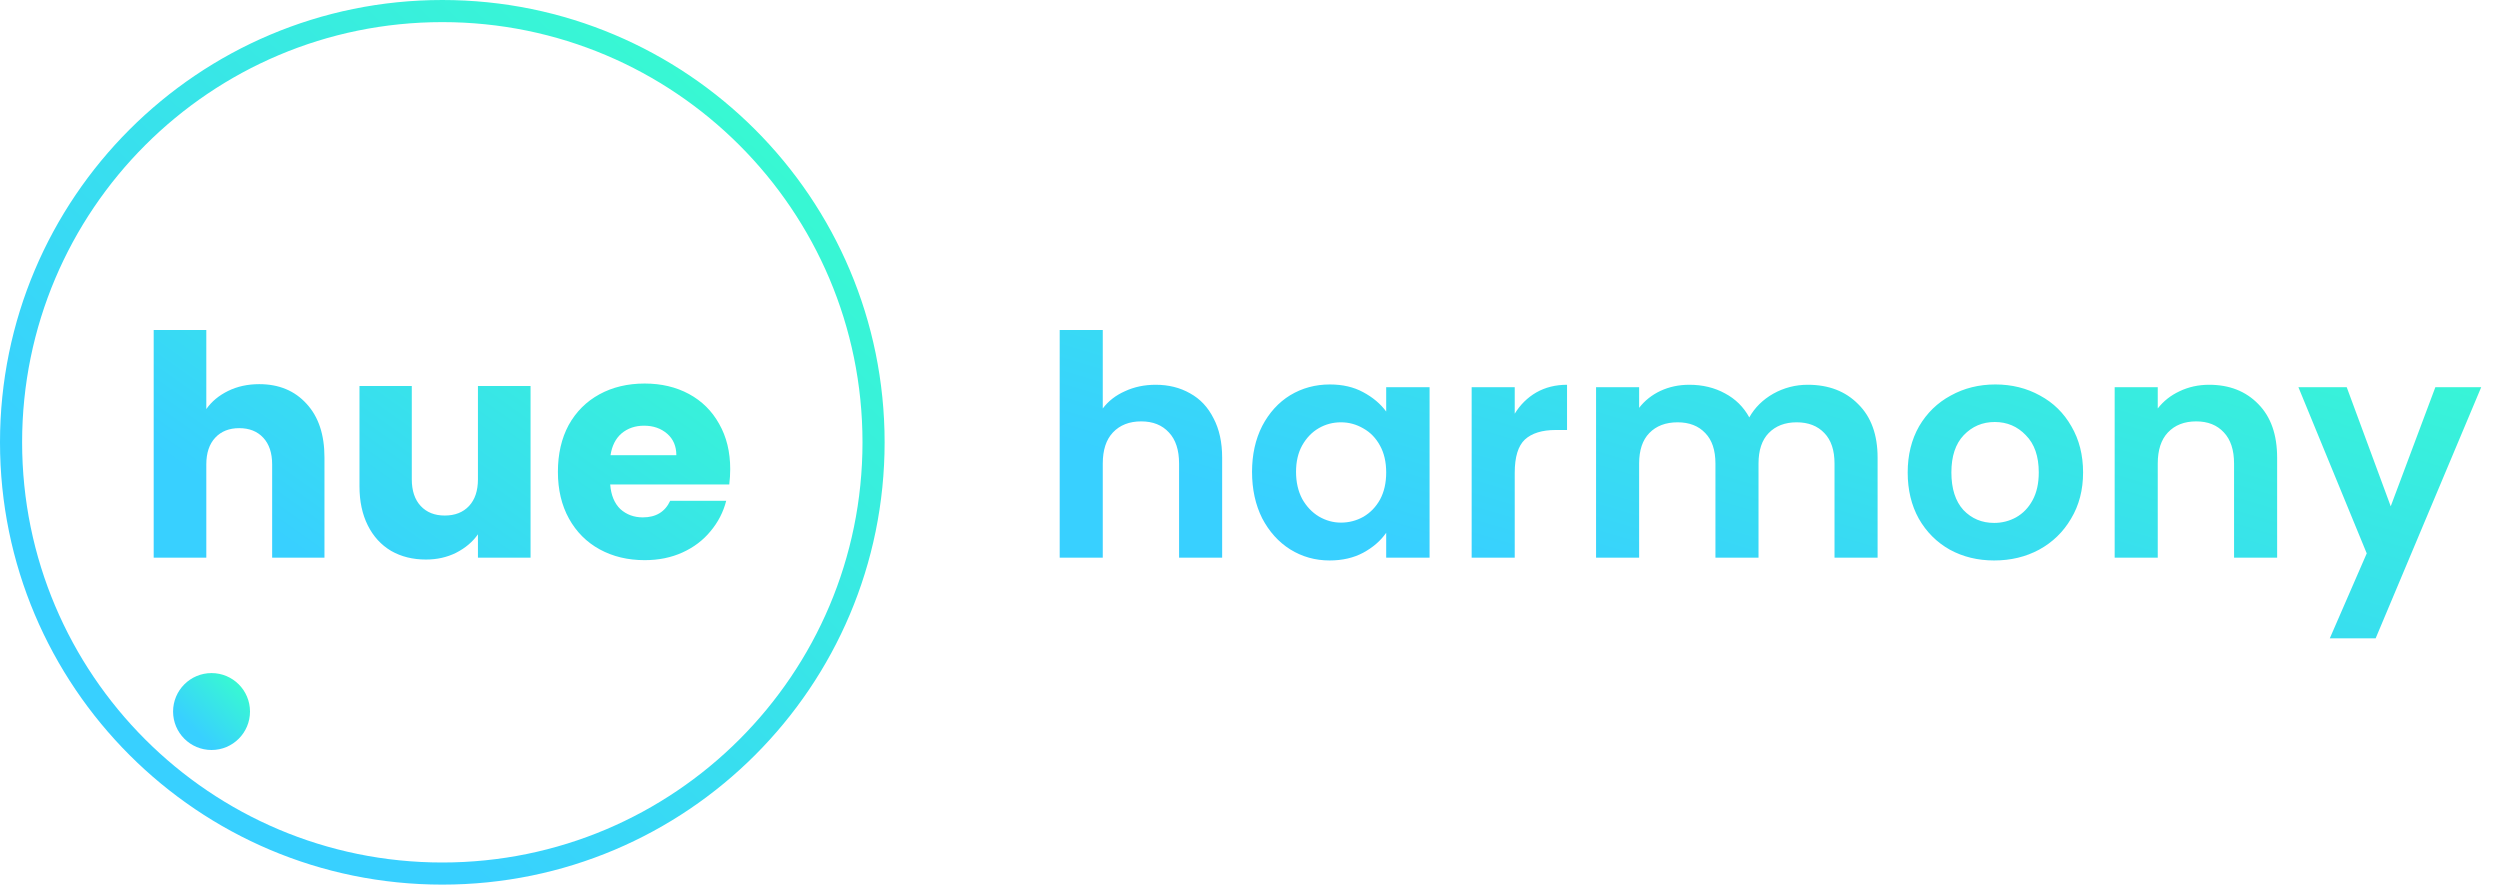
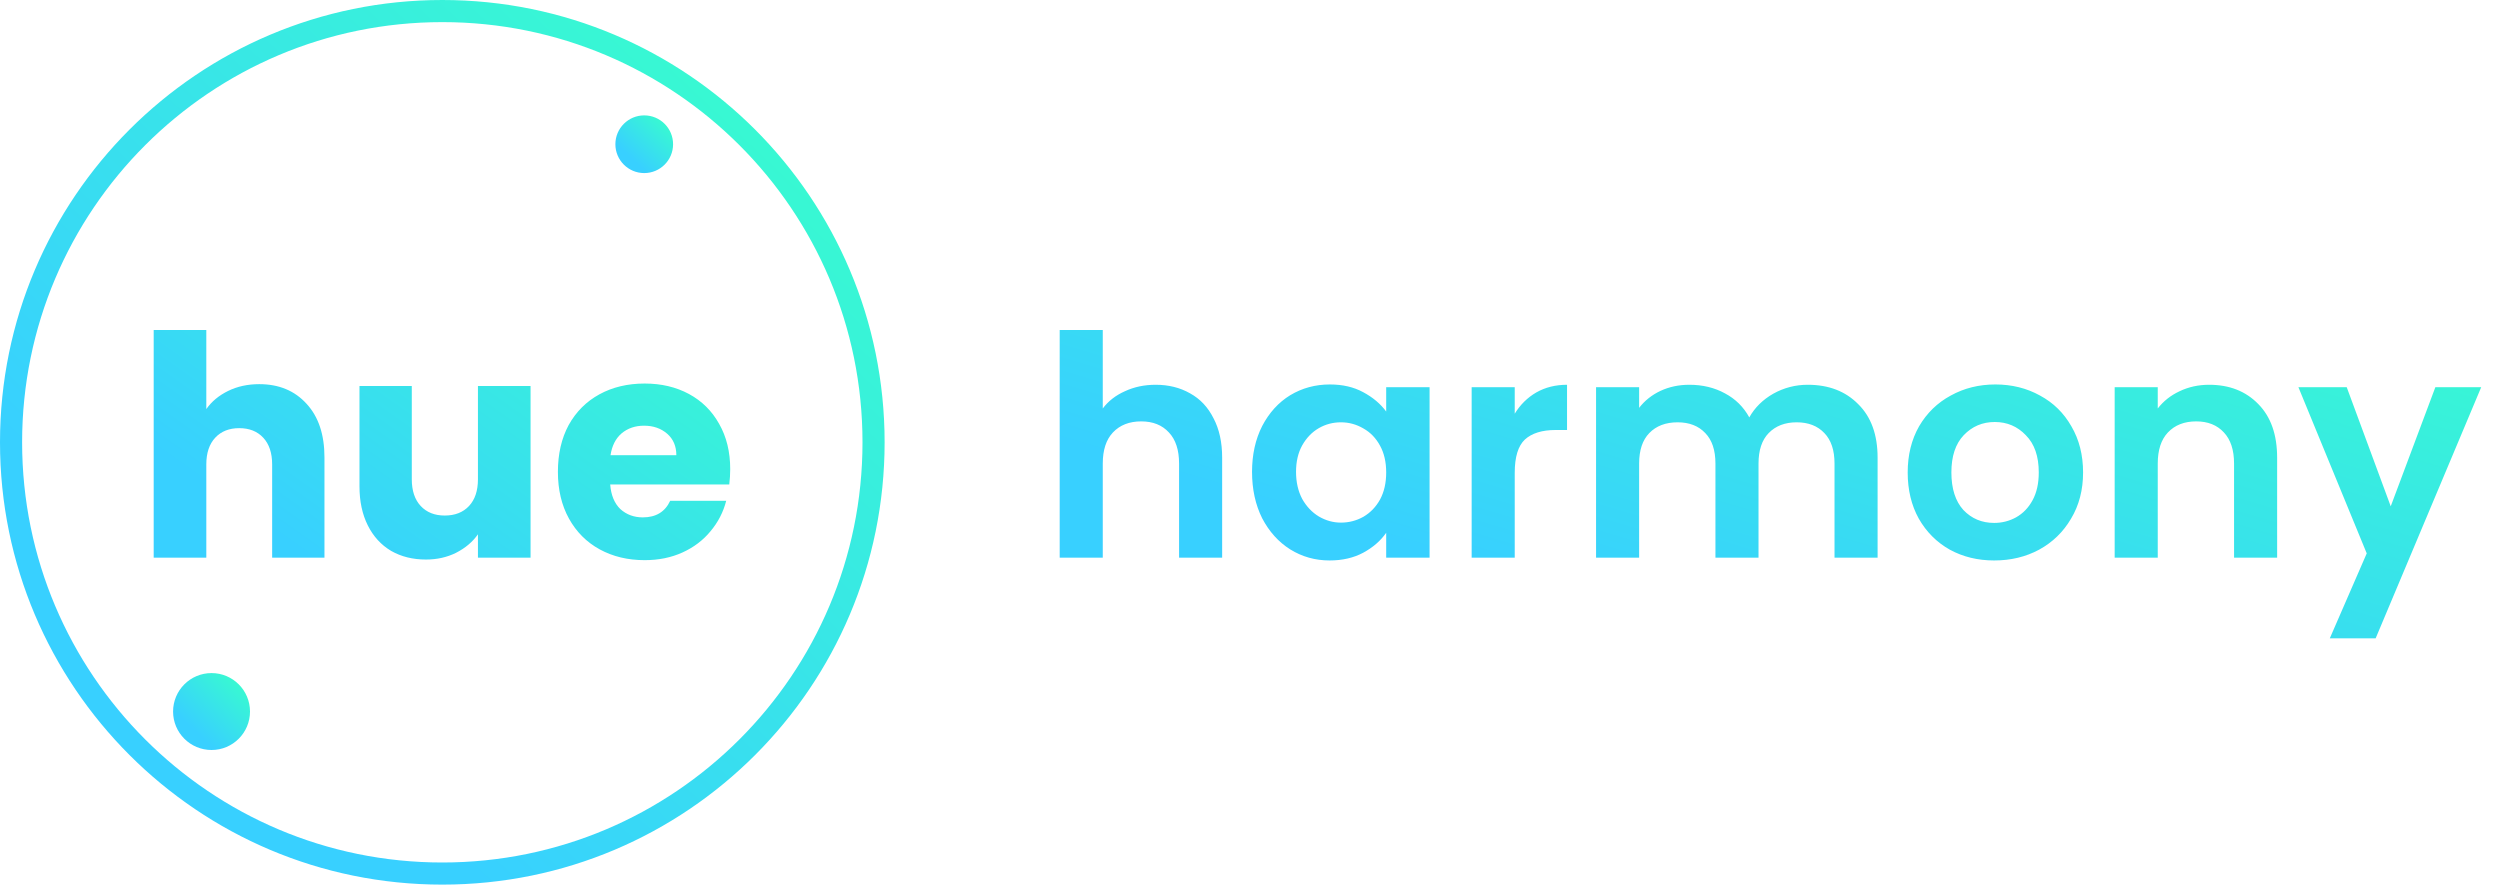
<svg xmlns="http://www.w3.org/2000/svg" width="130" height="46" viewBox="0 0 130 46" fill="none">
  <circle cx="11" cy="37" r="2" fill="url(#paint0_linear_654_2114)" />
  <path d="M13.48 19.976C14.504 19.976 15.325 20.317 15.944 21C16.563 21.672 16.872 22.6 16.872 23.784V29H14.152V24.152C14.152 23.555 13.997 23.091 13.688 22.76C13.379 22.429 12.963 22.264 12.44 22.264C11.917 22.264 11.501 22.429 11.192 22.76C10.883 23.091 10.728 23.555 10.728 24.152V29H7.992V17.16H10.728V21.272C11.005 20.877 11.384 20.563 11.864 20.328C12.344 20.093 12.883 19.976 13.48 19.976ZM27.589 20.072V29H24.853V27.784C24.576 28.179 24.197 28.499 23.717 28.744C23.248 28.979 22.725 29.096 22.149 29.096C21.467 29.096 20.864 28.947 20.341 28.648C19.819 28.339 19.413 27.896 19.125 27.32C18.837 26.744 18.693 26.067 18.693 25.288V20.072H21.413V24.92C21.413 25.517 21.568 25.981 21.877 26.312C22.187 26.643 22.603 26.808 23.125 26.808C23.659 26.808 24.08 26.643 24.389 26.312C24.699 25.981 24.853 25.517 24.853 24.92V20.072H27.589ZM37.971 24.392C37.971 24.648 37.955 24.915 37.922 25.192H31.73C31.773 25.747 31.949 26.173 32.258 26.472C32.578 26.76 32.968 26.904 33.426 26.904C34.109 26.904 34.584 26.616 34.85 26.04H37.763C37.613 26.627 37.341 27.155 36.947 27.624C36.562 28.093 36.077 28.461 35.49 28.728C34.904 28.995 34.248 29.128 33.523 29.128C32.648 29.128 31.869 28.941 31.186 28.568C30.504 28.195 29.971 27.661 29.587 26.968C29.203 26.275 29.011 25.464 29.011 24.536C29.011 23.608 29.197 22.797 29.57 22.104C29.954 21.411 30.488 20.877 31.171 20.504C31.853 20.131 32.637 19.944 33.523 19.944C34.386 19.944 35.154 20.125 35.827 20.488C36.498 20.851 37.021 21.368 37.395 22.04C37.779 22.712 37.971 23.496 37.971 24.392ZM35.17 23.672C35.17 23.203 35.011 22.829 34.691 22.552C34.37 22.275 33.971 22.136 33.49 22.136C33.032 22.136 32.642 22.269 32.322 22.536C32.013 22.803 31.821 23.181 31.747 23.672H35.17Z" fill="url(#paint1_linear_654_2114)" />
  <path d="M60.096 20.008C60.768 20.008 61.365 20.157 61.888 20.456C62.411 20.744 62.816 21.176 63.104 21.752C63.403 22.317 63.552 23 63.552 23.8V29H61.312V24.104C61.312 23.4 61.136 22.861 60.784 22.488C60.432 22.104 59.952 21.912 59.344 21.912C58.725 21.912 58.235 22.104 57.872 22.488C57.52 22.861 57.344 23.4 57.344 24.104V29H55.104V17.16H57.344V21.24C57.632 20.856 58.016 20.557 58.496 20.344C58.976 20.12 59.509 20.008 60.096 20.008ZM65.106 24.536C65.106 23.64 65.282 22.845 65.634 22.152C65.997 21.459 66.482 20.925 67.09 20.552C67.709 20.179 68.397 19.992 69.154 19.992C69.816 19.992 70.391 20.125 70.882 20.392C71.383 20.659 71.784 20.995 72.082 21.4V20.136H74.338V29H72.082V27.704C71.794 28.12 71.394 28.467 70.882 28.744C70.381 29.011 69.799 29.144 69.138 29.144C68.391 29.144 67.709 28.952 67.09 28.568C66.482 28.184 65.997 27.645 65.634 26.952C65.282 26.248 65.106 25.443 65.106 24.536ZM72.082 24.568C72.082 24.024 71.975 23.56 71.762 23.176C71.549 22.781 71.261 22.483 70.898 22.28C70.535 22.067 70.146 21.96 69.73 21.96C69.314 21.96 68.93 22.061 68.578 22.264C68.226 22.467 67.938 22.765 67.714 23.16C67.501 23.544 67.394 24.003 67.394 24.536C67.394 25.069 67.501 25.539 67.714 25.944C67.938 26.339 68.226 26.643 68.578 26.856C68.941 27.069 69.325 27.176 69.73 27.176C70.146 27.176 70.535 27.075 70.898 26.872C71.261 26.659 71.549 26.36 71.762 25.976C71.975 25.581 72.082 25.112 72.082 24.568ZM78.766 21.512C79.054 21.043 79.427 20.675 79.886 20.408C80.355 20.141 80.888 20.008 81.486 20.008V22.36H80.894C80.19 22.36 79.656 22.525 79.294 22.856C78.942 23.187 78.766 23.763 78.766 24.584V29H76.526V20.136H78.766V21.512ZM94.003 20.008C95.091 20.008 95.965 20.344 96.627 21.016C97.299 21.677 97.635 22.605 97.635 23.8V29H95.395V24.104C95.395 23.411 95.219 22.883 94.867 22.52C94.515 22.147 94.035 21.96 93.427 21.96C92.819 21.96 92.333 22.147 91.971 22.52C91.619 22.883 91.443 23.411 91.443 24.104V29H89.203V24.104C89.203 23.411 89.027 22.883 88.675 22.52C88.323 22.147 87.843 21.96 87.235 21.96C86.616 21.96 86.125 22.147 85.763 22.52C85.411 22.883 85.235 23.411 85.235 24.104V29H82.995V20.136H85.235V21.208C85.523 20.835 85.891 20.541 86.339 20.328C86.797 20.115 87.299 20.008 87.843 20.008C88.536 20.008 89.155 20.157 89.699 20.456C90.243 20.744 90.664 21.16 90.963 21.704C91.251 21.192 91.667 20.781 92.211 20.472C92.765 20.163 93.363 20.008 94.003 20.008ZM103.696 29.144C102.843 29.144 102.075 28.957 101.392 28.584C100.71 28.2 100.171 27.661 99.776 26.968C99.392 26.275 99.2 25.475 99.2 24.568C99.2 23.661 99.398 22.861 99.792 22.168C100.198 21.475 100.747 20.941 101.44 20.568C102.134 20.184 102.907 19.992 103.76 19.992C104.614 19.992 105.387 20.184 106.08 20.568C106.774 20.941 107.318 21.475 107.712 22.168C108.118 22.861 108.32 23.661 108.32 24.568C108.32 25.475 108.112 26.275 107.696 26.968C107.291 27.661 106.736 28.2 106.032 28.584C105.339 28.957 104.56 29.144 103.696 29.144ZM103.696 27.192C104.102 27.192 104.48 27.096 104.832 26.904C105.195 26.701 105.483 26.403 105.696 26.008C105.91 25.613 106.016 25.133 106.016 24.568C106.016 23.725 105.792 23.08 105.344 22.632C104.907 22.173 104.368 21.944 103.728 21.944C103.088 21.944 102.55 22.173 102.112 22.632C101.686 23.08 101.472 23.725 101.472 24.568C101.472 25.411 101.68 26.061 102.096 26.52C102.523 26.968 103.056 27.192 103.696 27.192ZM114.875 20.008C115.931 20.008 116.785 20.344 117.435 21.016C118.086 21.677 118.411 22.605 118.411 23.8V29H116.171V24.104C116.171 23.4 115.995 22.861 115.643 22.488C115.291 22.104 114.811 21.912 114.203 21.912C113.585 21.912 113.094 22.104 112.731 22.488C112.379 22.861 112.203 23.4 112.203 24.104V29H109.963V20.136H112.203V21.24C112.502 20.856 112.881 20.557 113.339 20.344C113.809 20.12 114.321 20.008 114.875 20.008ZM129.022 20.136L123.534 33.192H121.15L123.07 28.776L119.518 20.136H122.03L124.318 26.328L126.638 20.136H129.022Z" fill="url(#paint2_linear_654_2114)" />
  <path d="M46 23C46 35.703 35.703 46 23 46C10.297 46 0 35.703 0 23C0 10.297 10.297 0 23 0C35.703 0 46 10.297 46 23ZM1.15 23C1.15 35.067 10.933 44.85 23 44.85C35.067 44.85 44.85 35.067 44.85 23C44.85 10.933 35.067 1.15 23 1.15C10.933 1.15 1.15 10.933 1.15 23Z" fill="url(#paint3_linear_654_2114)" />
+   <circle cx="33.5" cy="7.5" r="1.5" fill="url(#paint4_linear_654_2114)" />
  <defs>
    <linearGradient id="paint0_linear_654_2114" x1="12.71" y1="11.75" x2="-1.697" y2="27.024" gradientUnits="userSpaceOnUse">
      <stop offset="0.685" stop-color="#386DFF" />
      <stop offset="0.809" stop-color="#38FFCB" />
      <stop offset="0.994" stop-color="#38D0FF" />
    </linearGradient>
    <linearGradient id="paint1_linear_654_2114" x1="36.684" y1="-128.5" x2="-44.967" y2="-13.084" gradientUnits="userSpaceOnUse">
      <stop offset="0.685" stop-color="#386DFF" />
      <stop offset="0.809" stop-color="#38FFCB" />
      <stop offset="0.994" stop-color="#38D0FF" />
    </linearGradient>
    <linearGradient id="paint2_linear_654_2114" x1="124.5" y1="-128.5" x2="77.118" y2="30.567" gradientUnits="userSpaceOnUse">
      <stop offset="0.685" stop-color="#386DFF" />
      <stop offset="0.809" stop-color="#38FFCB" />
      <stop offset="0.994" stop-color="#38D0FF" />
    </linearGradient>
    <linearGradient id="paint3_linear_654_2114" x1="42.671" y1="-267.375" x2="-123.011" y2="-91.728" gradientUnits="userSpaceOnUse">
      <stop offset="0.685" stop-color="#386DFF" />
      <stop offset="0.809" stop-color="#38FFCB" />
      <stop offset="0.994" stop-color="#38D0FF" />
    </linearGradient>
+     <linearGradient id="paint4_linear_654_2114" x1="34.783" y1="-11.438" x2="23.977" y2="0.018" gradientUnits="userSpaceOnUse">
+       <stop offset="0.685" stop-color="#386DFF" />
+       <stop offset="0.809" stop-color="#38FFCB" />
+       <stop offset="0.994" stop-color="#38D0FF" />
+     </linearGradient>
  </defs>
</svg>
